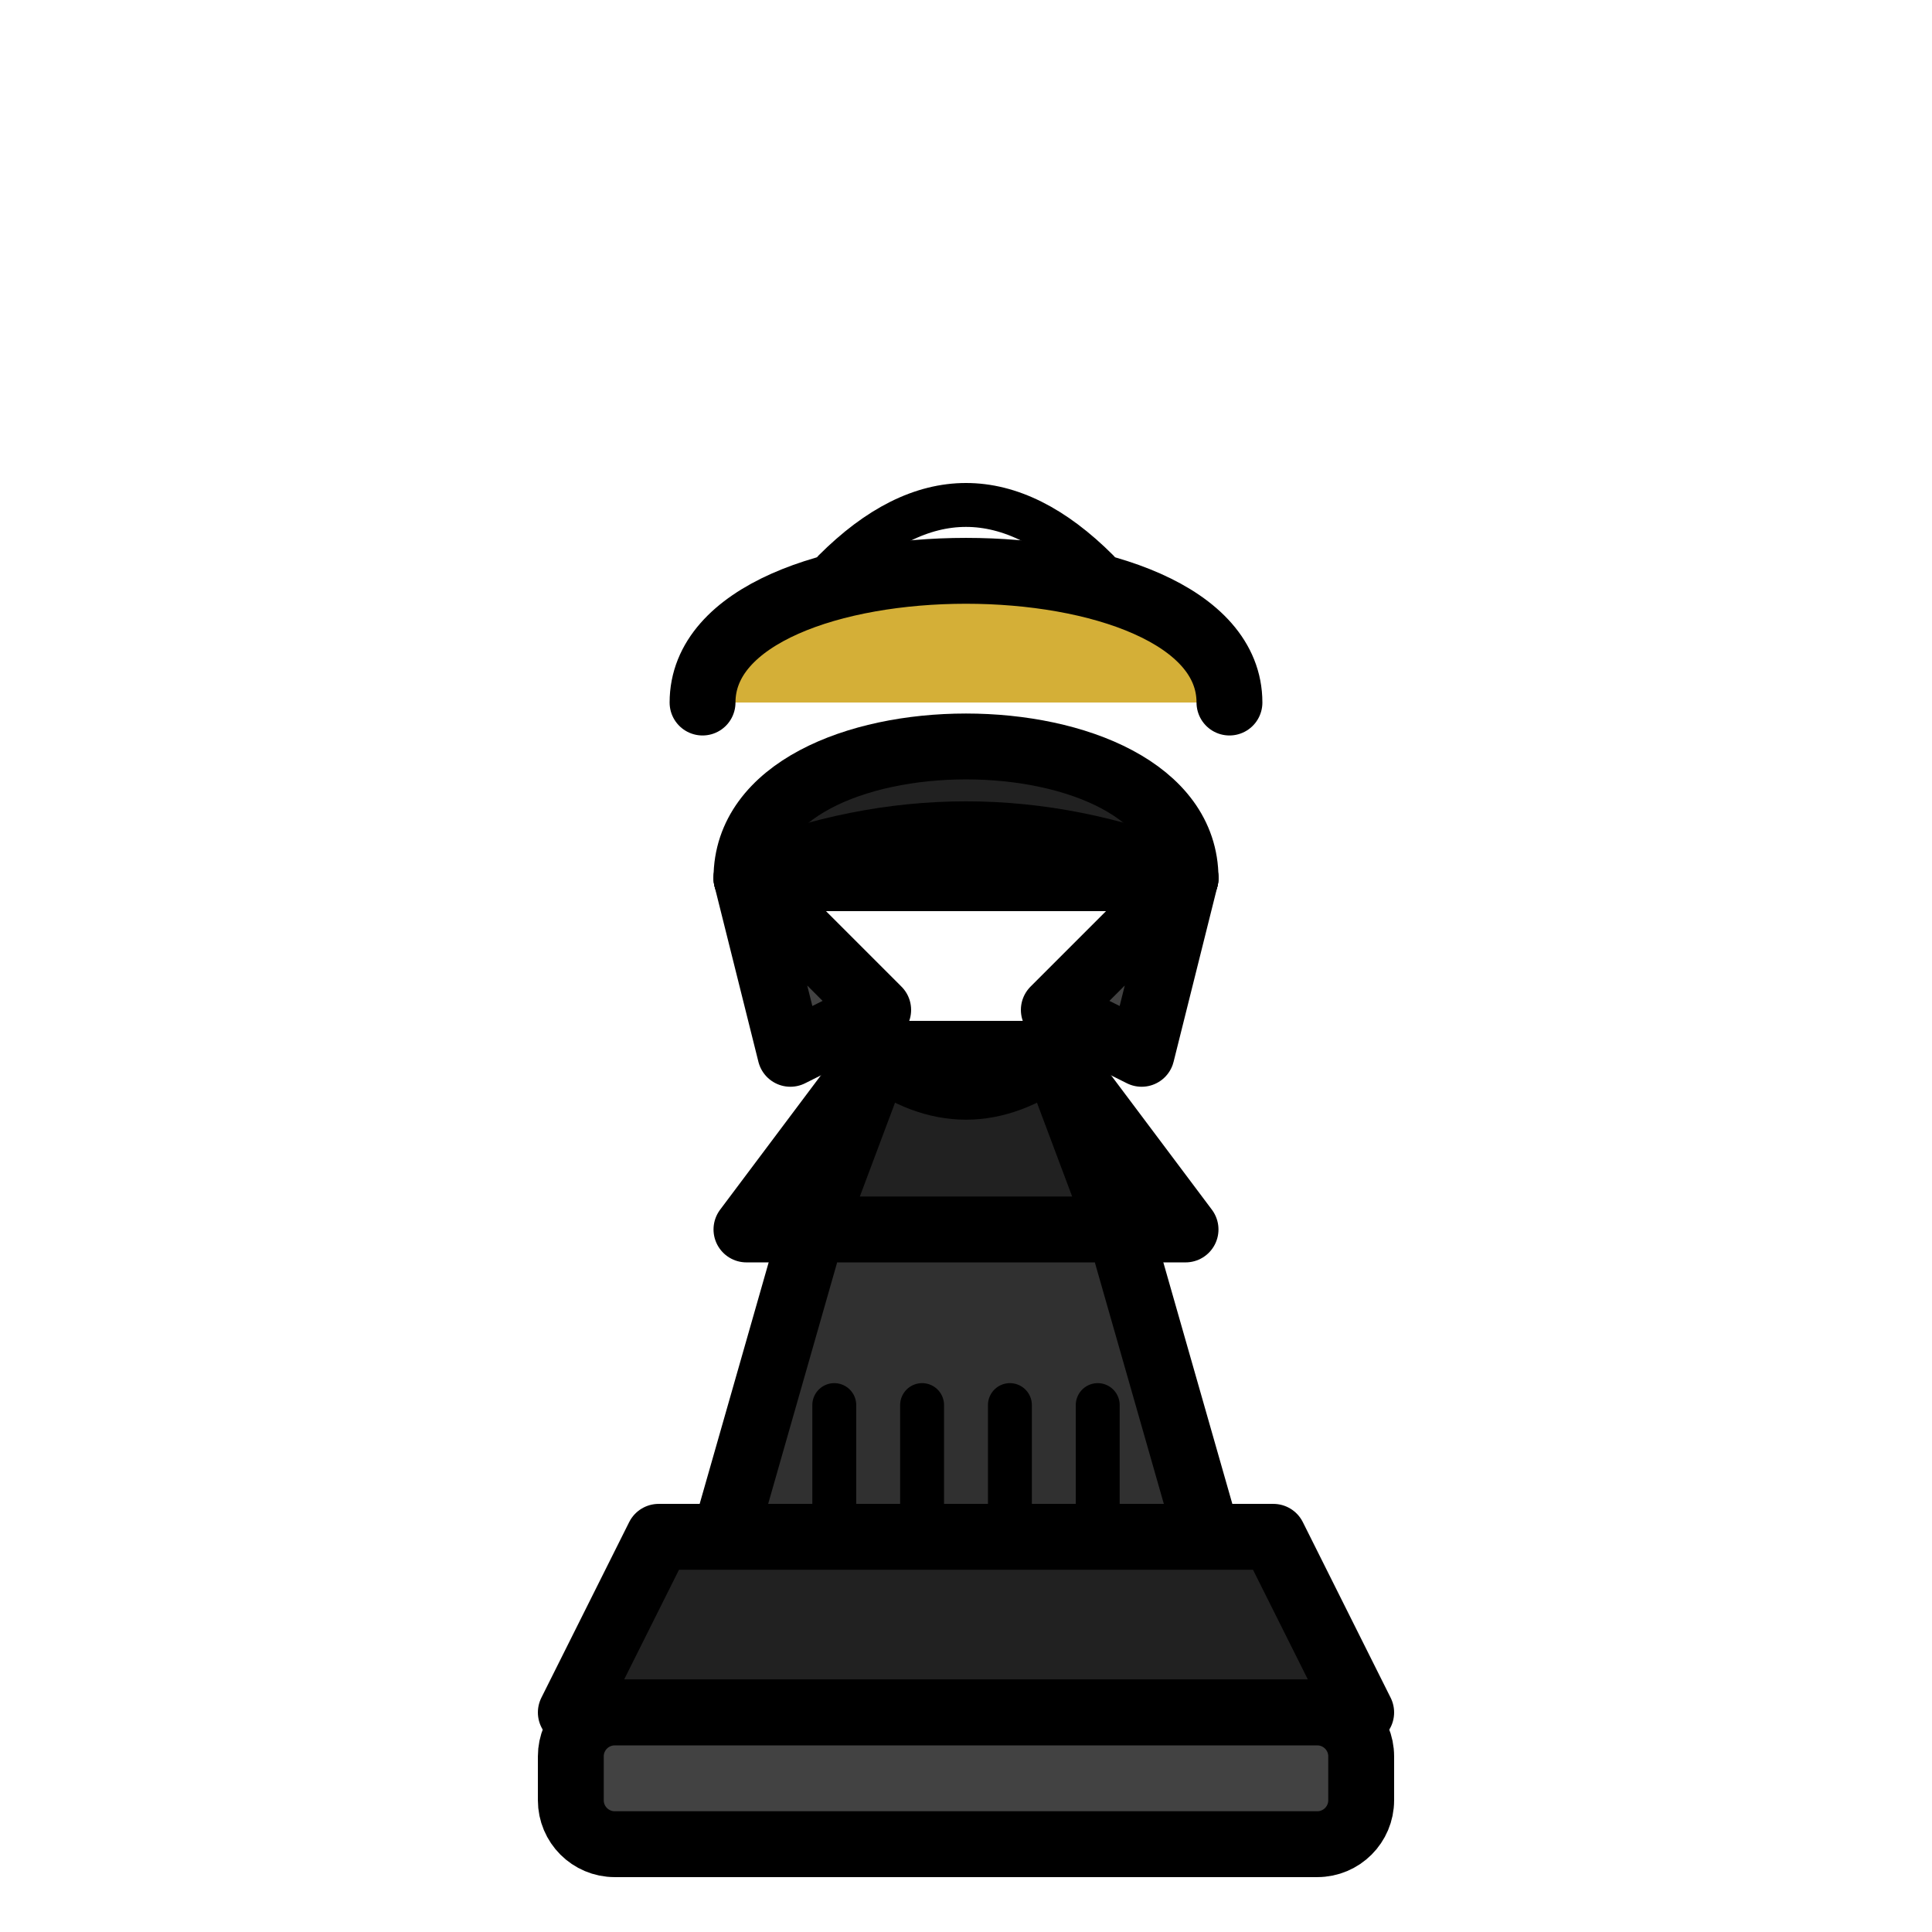
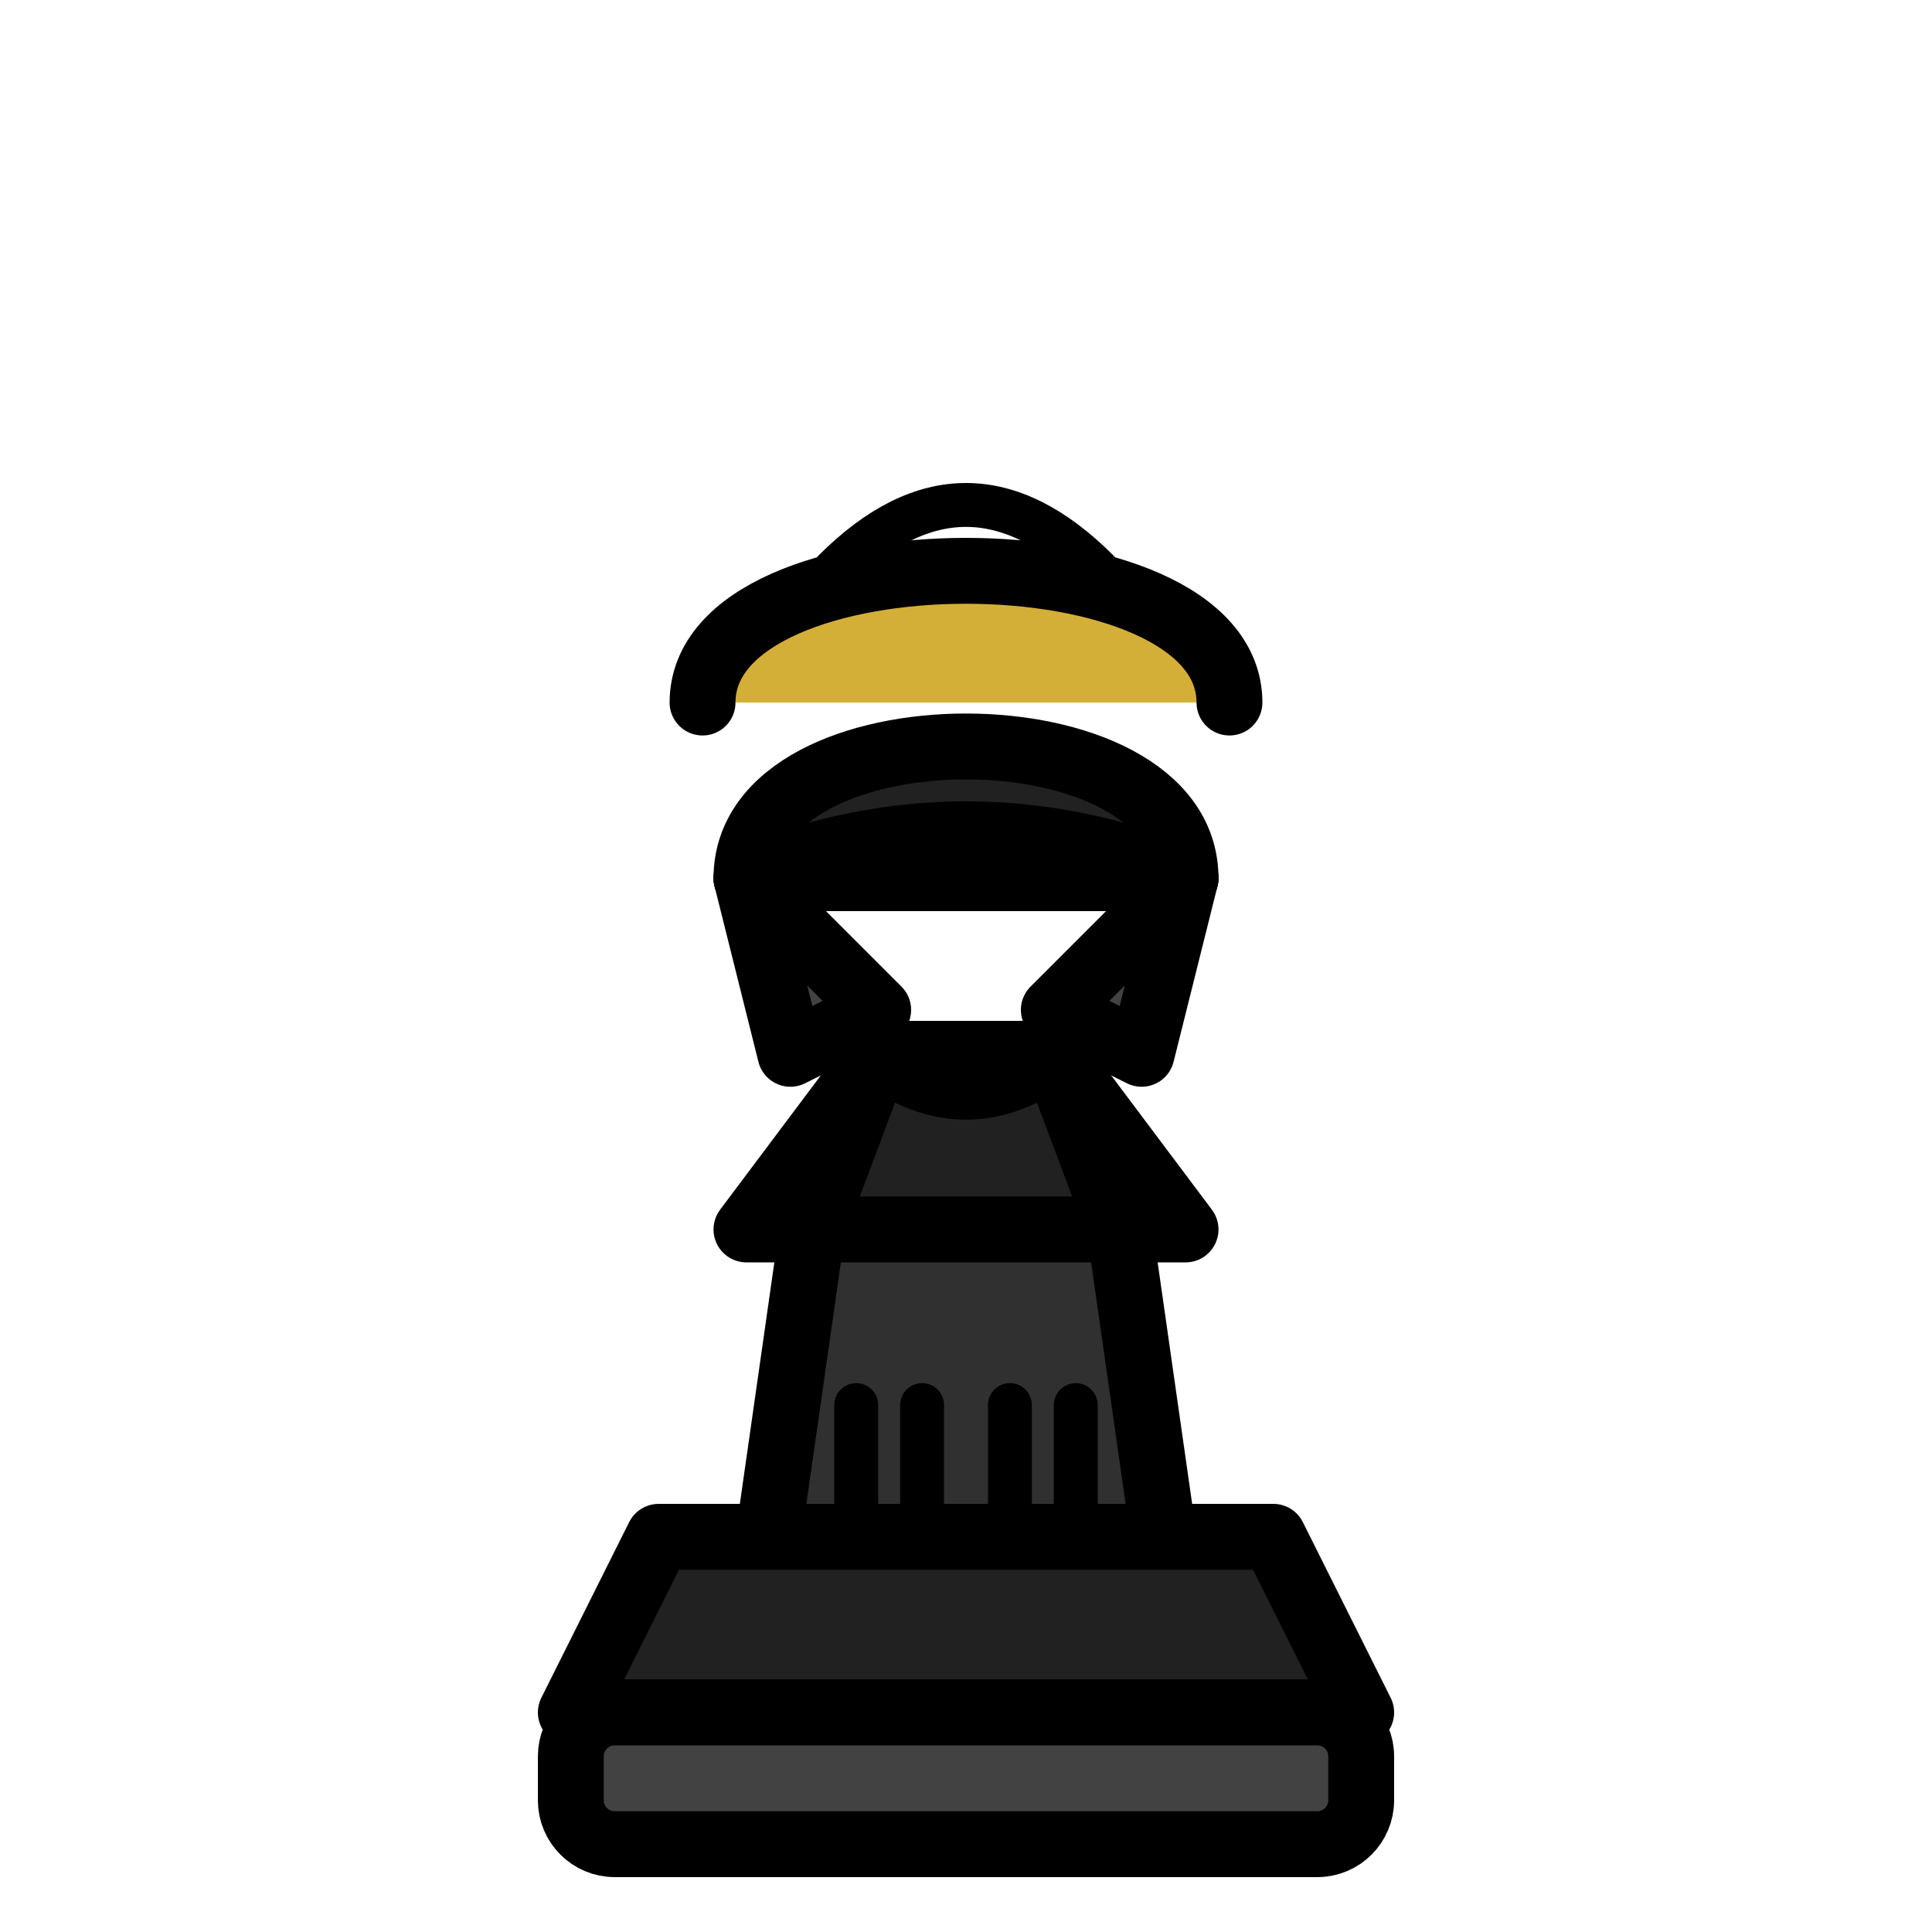
<svg xmlns="http://www.w3.org/2000/svg" viewBox="0 0 44 44" width="100%" height="100%">
  <g fill="none" stroke="#000000" stroke-width="1.5" stroke-linecap="round" stroke-linejoin="round">
    <path d="M 16 16 C 16 12, 28 12, 28 16" fill="#D4AF37" />
    <path d="M 19 13 C 21 11, 23 11, 25 13" stroke="#000000" stroke-width="1" />
    <path d="M 17 20 C 17 16, 27 16, 27 20 Z" fill="#212121" />
    <path d="M 17 20 L 18 24 L 20 23 Z" fill="#424242" />
    <path d="M 27 20 L 26 24 L 24 23 Z" fill="#424242" />
    <path d="M 17 20 Q 22 18 27 20" />
    <path d="M 20 24 L 17 28 L 27 28 L 24 24 Z" fill="#AA8010" />
    <path d="M 20 24 Q 22 25.5 24 24 L 25.5 28 Q 22 29.5 18.5 28 Z" fill="#212121" />
-     <path d="M 18.5 28 L 16.5 35 L 27.5 35 L 25.5 28 Z" fill="#303030" />
-     <path d="M 19 32 L 19 35 M 21 32 L 21 35 M 23 32 L 23 35 M 25 32 L 25 35" stroke="#000000" stroke-width="1" />
+     <path d="M 18.5 28 L 17.5 35 L 26.5 35 L 25.5 28 Z" fill="#303030" />
+     <path d="M 19.5 32 L 19.5 35 M 21 32 L 21 35 M 23 32 L 23 35 M 24.5 32 L 24.5 35" stroke="#000000" stroke-width="1" />
    <path d="M 15 35 L 29 35 L 31 39 L 13 39 Z" fill="#212121" />
    <rect x="13" y="39" width="18" height="3" rx="1" fill="#424242" />
  </g>
</svg>
